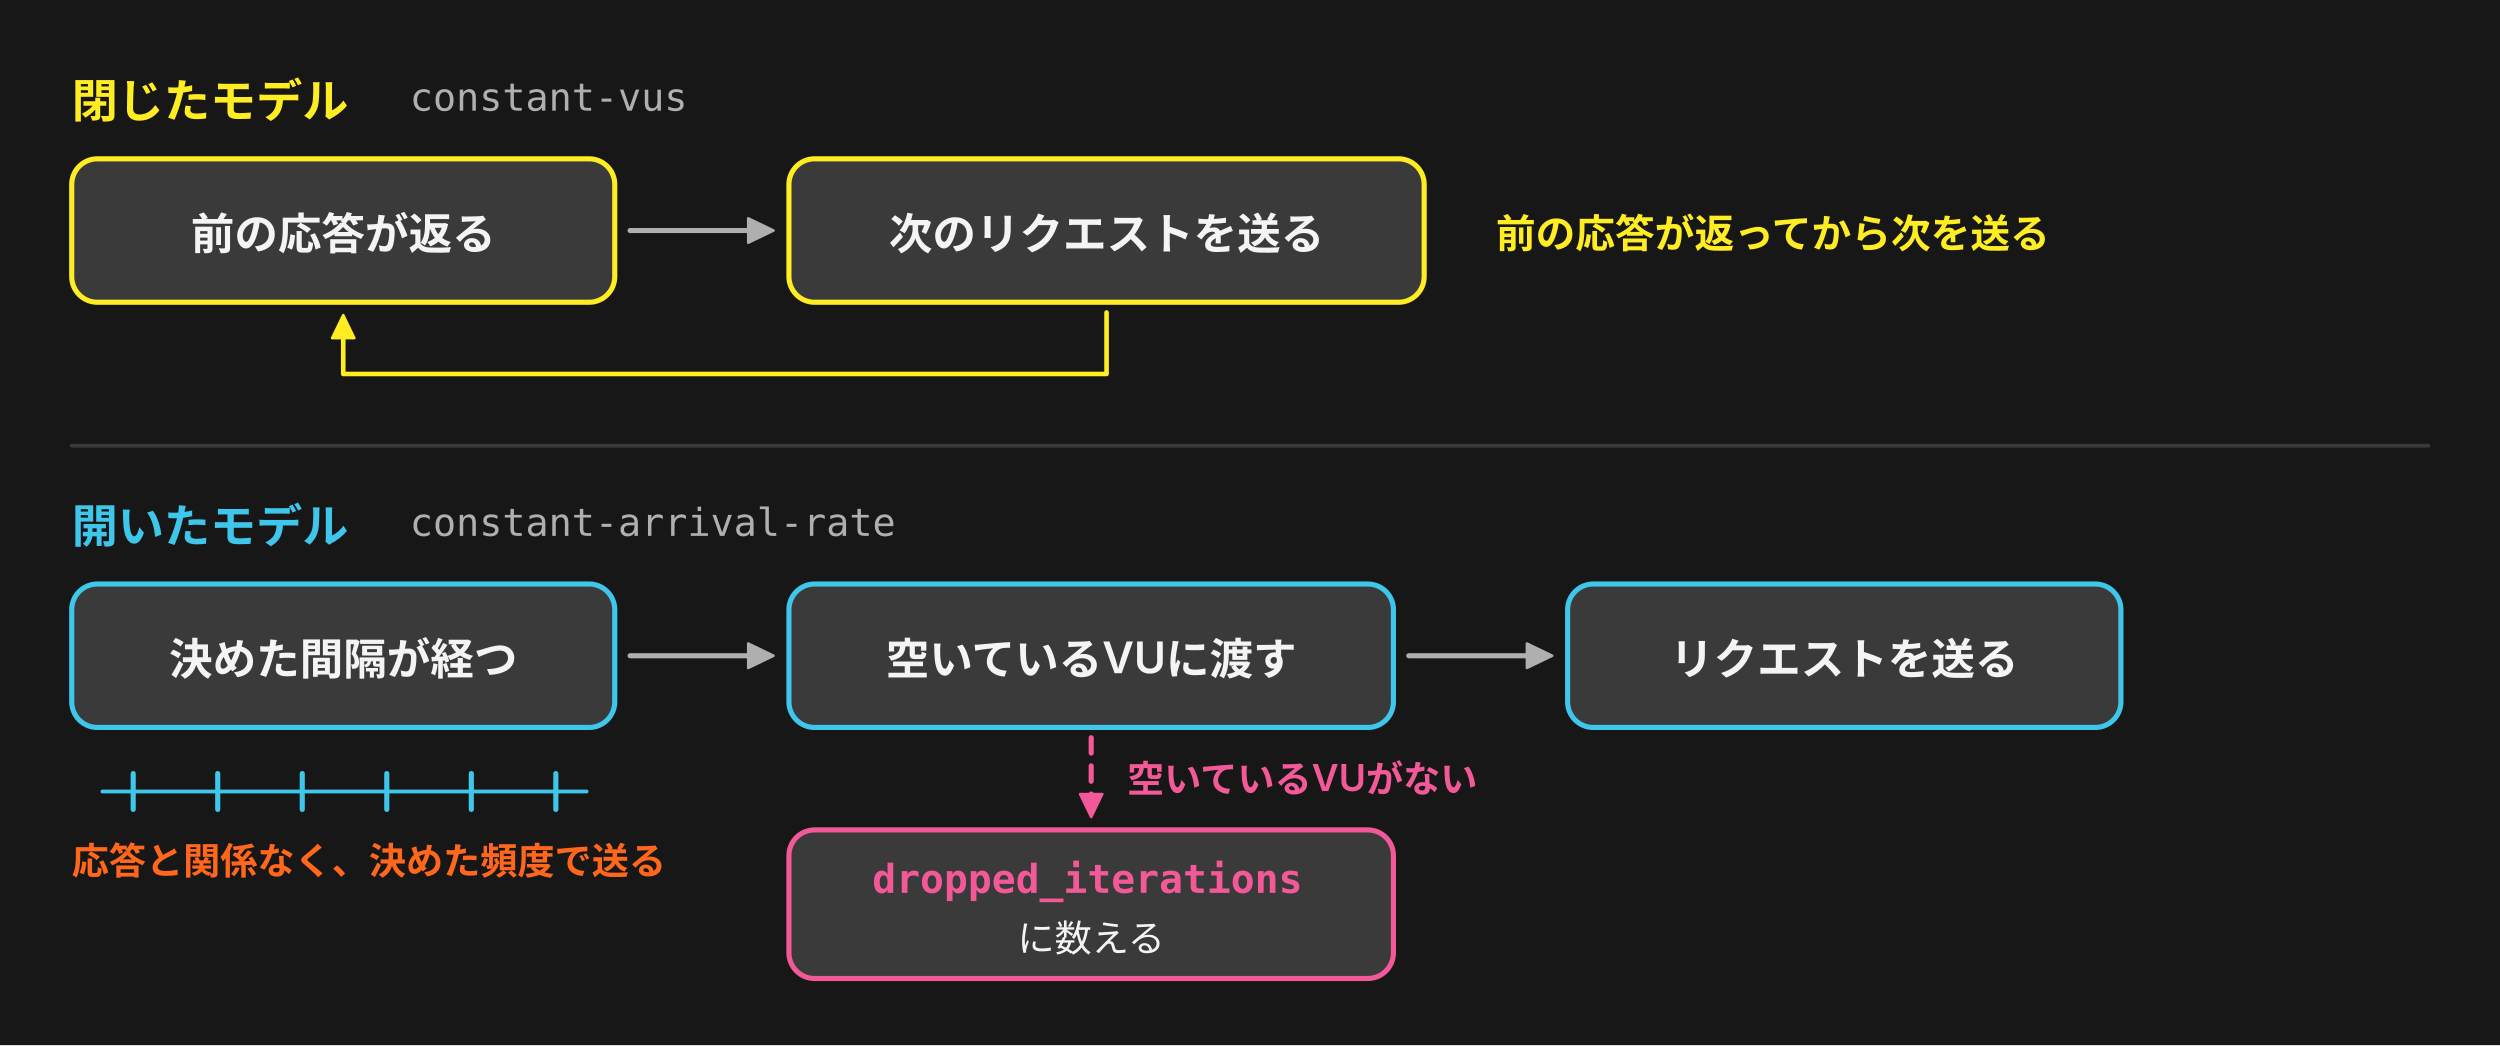
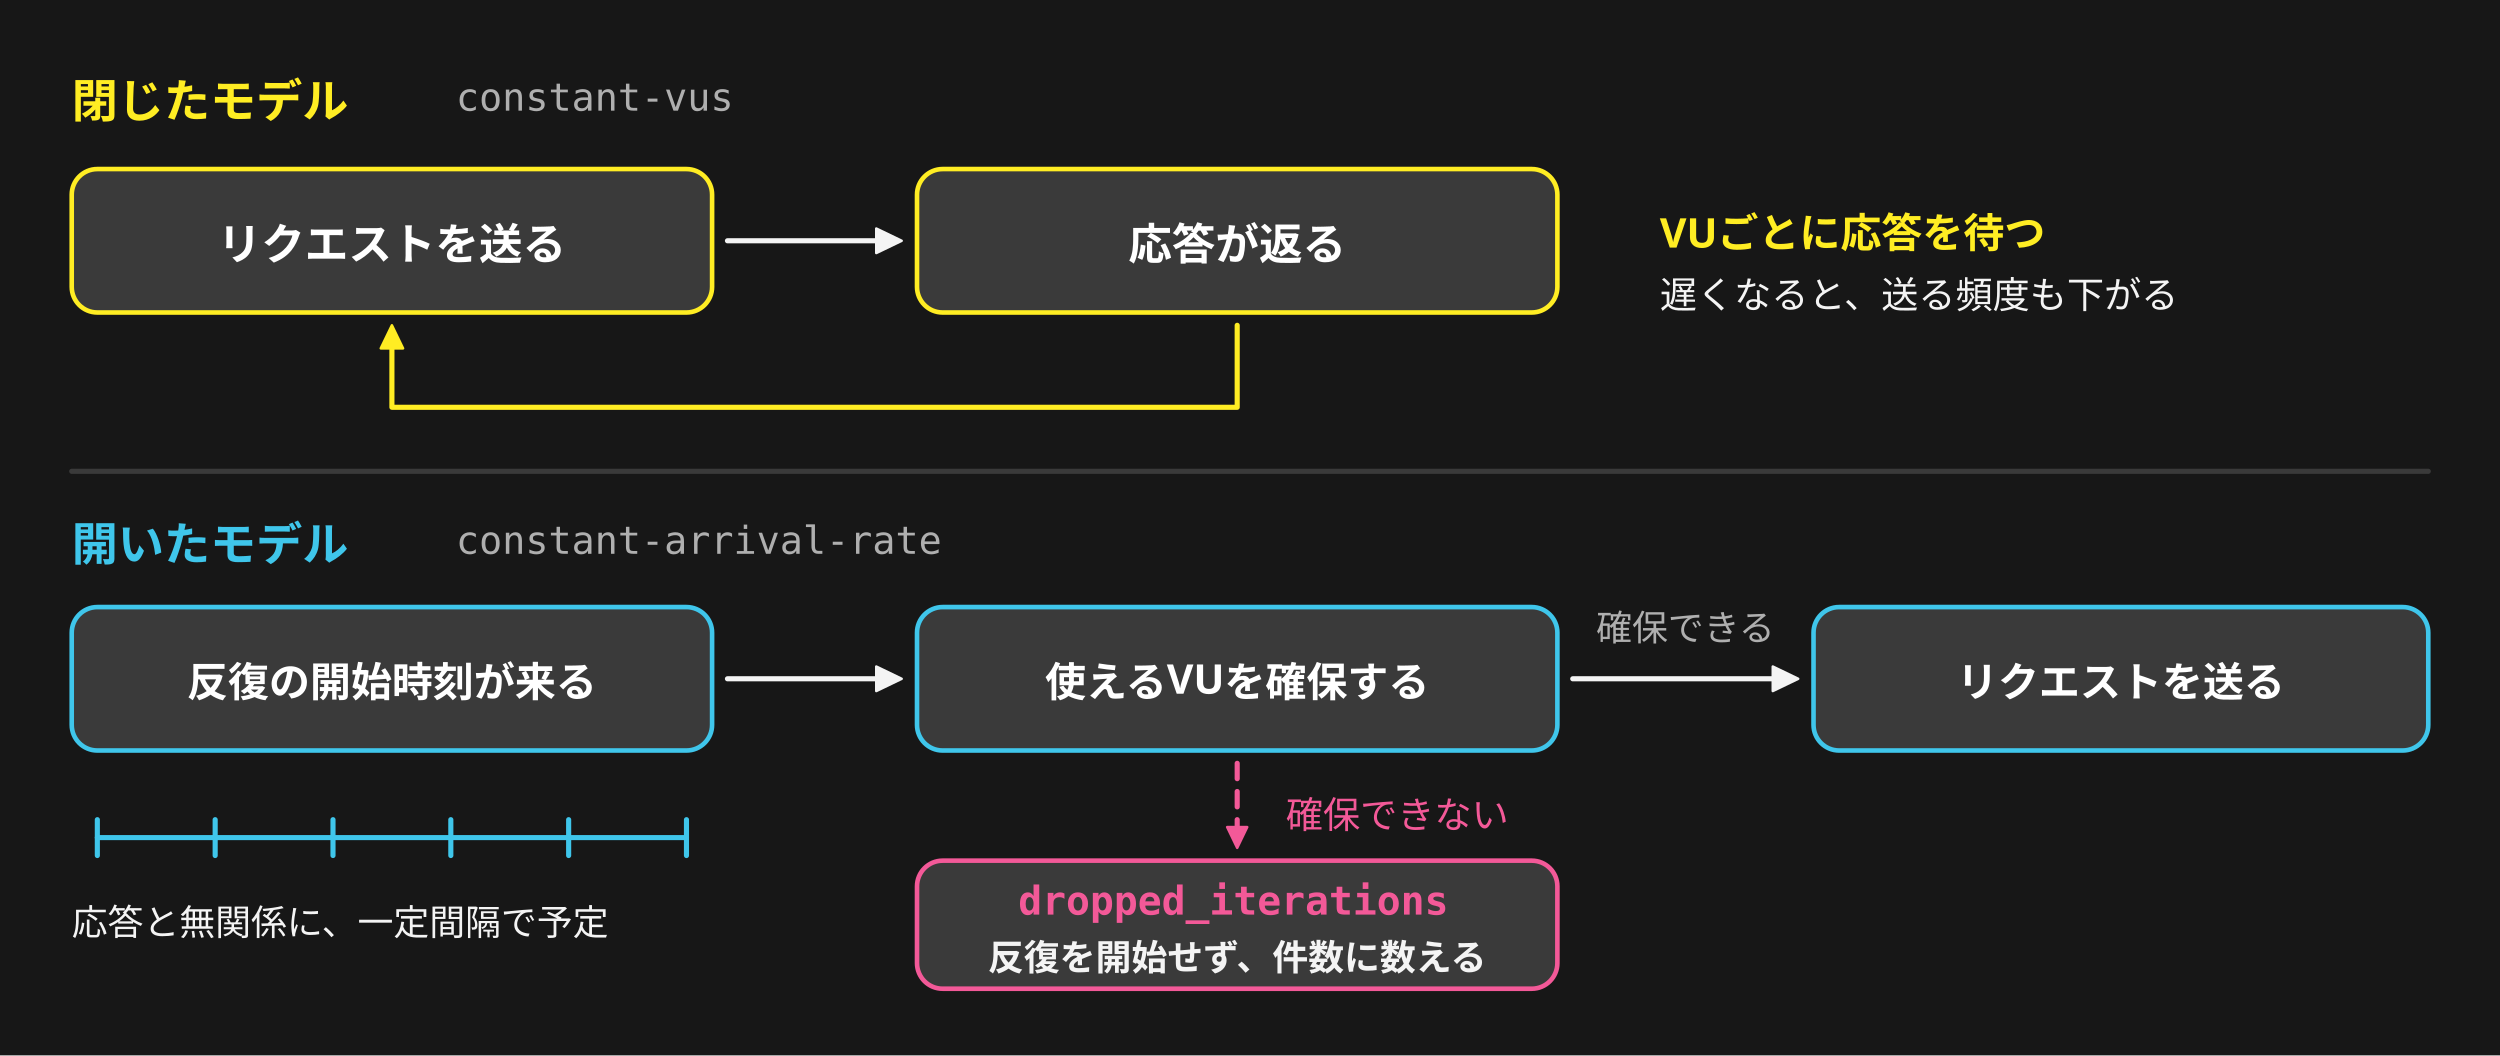
- <svg xmlns="http://www.w3.org/2000/svg" viewBox="0 0 976 408" width="976" height="408">
+ <svg xmlns="http://www.w3.org/2000/svg" viewBox="0 0 976 412" width="976" height="412">
  <style>
    text { font-feature-settings: 'palt' 1; }
    .mono { font-variant-ligatures: none; font-feature-settings: 'liga' 0, 'calt' 0; }
  </style>
-   <rect data-bg="canvas" x="0" y="0" width="976" height="408" fill="#171717" />
+   <rect data-bg="canvas" x="0" y="0" width="976" height="412" fill="#171717" />
  <g transform="translate(28, 26)">
    <text text-anchor="start" dominant-baseline="central">
      <tspan x="0" y="12">
-         <tspan font-family="Poppins, 'IBM Plex Sans JP', sans-serif" font-size="18" font-weight="700" fill="#FFED23">閉じたモデル</tspan>
+         <tspan font-family="'IBM Plex Sans', 'IBM Plex Sans JP', sans-serif" font-size="18" font-weight="700" fill="#FFED23">閉じたモデル</tspan>
      </tspan>
    </text>
    <text text-anchor="start" dominant-baseline="central">
-       <tspan x="132" y="12">
+       <tspan x="150" y="12">
        <tspan font-family="'IBM Plex Mono', ui-monospace, monospace" font-size="15" font-weight="500" fill="#AFAFAF" class="mono">constant-vus</tspan>
      </tspan>
    </text>
-     <rect data-role="node" x="0" y="36" width="212" height="56" rx="10" stroke="#FFED23" stroke-width="2" stroke-linecap="round" stroke-linejoin="round" fill="#3A3A3A" />
-     <text text-anchor="middle" dominant-baseline="central" data-box="0,36,212,56">
-       <tspan x="106" y="64">
-         <tspan font-family="Inter, 'IBM Plex Sans JP', sans-serif" font-size="17" font-weight="600" fill="#F4F4F4">前の応答が返る</tspan>
+     <rect data-role="node" x="0" y="40" width="250" height="56" rx="10" stroke="#FFED23" stroke-width="1.8" stroke-linecap="round" stroke-linejoin="round" fill="#3A3A3A" />
+     <text text-anchor="middle" dominant-baseline="central" data-box="0,40,250,56">
+       <tspan x="125" y="68">
+         <tspan font-family="'IBM Plex Sans', 'IBM Plex Sans JP', sans-serif" font-size="17" font-weight="600" fill="#FFFFFF">リクエストを送る</tspan>
      </tspan>
    </text>
-     <line x1="218" y1="64" x2="265.2" y2="64" stroke="#AFAFAF" stroke-width="2" stroke-linecap="round" stroke-linejoin="round" fill="none" />
-     <polygon points="274,64 264.1,68.78 264.1,59.22" stroke="#AFAFAF" stroke-width="1" stroke-linecap="round" stroke-linejoin="round" fill="#AFAFAF" />
-     <rect data-role="node" x="280" y="36" width="248" height="56" rx="10" stroke="#FFED23" stroke-width="2" stroke-linecap="round" stroke-linejoin="round" fill="#3A3A3A" />
-     <text text-anchor="middle" dominant-baseline="central" data-box="280,36,248,56">
-       <tspan x="404" y="64">
-         <tspan font-family="Inter, 'IBM Plex Sans JP', sans-serif" font-size="17" font-weight="600" fill="#F4F4F4">次のリクエストを送る</tspan>
+     <rect data-role="node" x="330" y="40" width="250" height="56" rx="10" stroke="#FFED23" stroke-width="1.8" stroke-linecap="round" stroke-linejoin="round" fill="#3A3A3A" />
+     <text text-anchor="middle" dominant-baseline="central" data-box="330,40,250,56">
+       <tspan x="455" y="68">
+         <tspan font-family="'IBM Plex Sans', 'IBM Plex Sans JP', sans-serif" font-size="17" font-weight="600" fill="#FFFFFF">応答が返る</tspan>
      </tspan>
    </text>
-     <polyline points="404,96 404,120 106,120 106,105" stroke="#FFED23" stroke-width="1.8" stroke-linecap="round" stroke-linejoin="round" fill="none" />
-     <polygon points="106,97 110.35,106 101.65,106" stroke="#FFED23" stroke-width="1" stroke-linecap="round" stroke-linejoin="round" fill="#FFED23" />
+     <line x1="256" y1="68" x2="315.2" y2="68" stroke="#F4F4F4" stroke-width="2" stroke-linecap="round" stroke-linejoin="round" fill="none" />
+     <polygon points="324,68 314.1,72.78 314.1,63.22" stroke="#F4F4F4" stroke-width="1" stroke-linecap="round" stroke-linejoin="round" fill="#F4F4F4" />
+     <polyline points="455,101 455,133 125,133 125,109" stroke="#FFED23" stroke-width="2" stroke-linecap="round" stroke-linejoin="round" fill="none" />
+     <polygon points="125,101 129.35,110 120.65,110" stroke="#FFED23" stroke-width="1" stroke-linecap="round" stroke-linejoin="round" fill="#FFED23" />
    <text text-anchor="start" dominant-baseline="central">
-       <tspan x="556" y="64">
-         <tspan font-family="Inter, 'IBM Plex Sans JP', sans-serif" font-size="15.5" font-weight="700" fill="#FFED23">前の応答が返ってから次を送る</tspan>
-       </tspan>
-     </text>
-     <line x1="0" y1="148" x2="920" y2="148" stroke="#3A3A3A" stroke-width="1.5" stroke-linecap="round" stroke-linejoin="round" fill="none" />
-     <text text-anchor="start" dominant-baseline="central">
-       <tspan x="0" y="178">
-         <tspan font-family="Poppins, 'IBM Plex Sans JP', sans-serif" font-size="18" font-weight="700" fill="#3FC6EB">開いたモデル</tspan>
+       <tspan x="620" y="63">
+         <tspan font-family="'IBM Plex Sans', 'IBM Plex Sans JP', sans-serif" font-size="16" font-weight="600" fill="#FFED23">VUごとに応答を待つ</tspan>
      </tspan>
    </text>
    <text text-anchor="start" dominant-baseline="central">
-       <tspan x="132" y="178">
+       <tspan x="620" y="88">
+         <tspan font-family="'IBM Plex Sans', 'IBM Plex Sans JP', sans-serif" font-size="14.5" font-weight="500" fill="#F4F4F4">遅くなると、送る頻度も下がる</tspan>
+       </tspan>
+     </text>
+     <line x1="0" y1="158" x2="920" y2="158" stroke="#3A3A3A" stroke-width="2" stroke-linecap="round" stroke-linejoin="round" fill="none" />
+     <text text-anchor="start" dominant-baseline="central">
+       <tspan x="0" y="185">
+         <tspan font-family="'IBM Plex Sans', 'IBM Plex Sans JP', sans-serif" font-size="18" font-weight="700" fill="#3FC6EB">開いたモデル</tspan>
+       </tspan>
+     </text>
+     <text text-anchor="start" dominant-baseline="central">
+       <tspan x="150" y="185">
        <tspan font-family="'IBM Plex Mono', ui-monospace, monospace" font-size="15" font-weight="500" fill="#AFAFAF" class="mono">constant-arrival-rate</tspan>
      </tspan>
    </text>
-     <rect data-role="node" x="0" y="202" width="212" height="56" rx="10" stroke="#3FC6EB" stroke-width="2" stroke-linecap="round" stroke-linejoin="round" fill="#3A3A3A" />
-     <text text-anchor="middle" dominant-baseline="central" data-box="0,202,212,56">
-       <tspan x="106" y="230">
-         <tspan font-family="Inter, 'IBM Plex Sans JP', sans-serif" font-size="17" font-weight="600" fill="#F4F4F4">決めた間隔が経つ</tspan>
+     <rect data-role="node" x="0" y="211" width="250" height="56" rx="10" stroke="#3FC6EB" stroke-width="1.8" stroke-linecap="round" stroke-linejoin="round" fill="#3A3A3A" />
+     <text text-anchor="middle" dominant-baseline="central" data-box="0,211,250,56">
+       <tspan x="125" y="239">
+         <tspan font-family="'IBM Plex Sans', 'IBM Plex Sans JP', sans-serif" font-size="16" font-weight="600" fill="#FFFFFF">反復の開始時刻が来る</tspan>
      </tspan>
    </text>
-     <line x1="218" y1="230" x2="265.2" y2="230" stroke="#AFAFAF" stroke-width="2" stroke-linecap="round" stroke-linejoin="round" fill="none" />
-     <polygon points="274,230 264.1,234.78 264.1,225.22" stroke="#AFAFAF" stroke-width="1" stroke-linecap="round" stroke-linejoin="round" fill="#AFAFAF" />
-     <rect data-role="node" x="280" y="202" width="236" height="56" rx="10" stroke="#3FC6EB" stroke-width="2" stroke-linecap="round" stroke-linejoin="round" fill="#3A3A3A" />
-     <text text-anchor="middle" dominant-baseline="central" data-box="280,202,236,56">
-       <tspan x="398" y="230">
-         <tspan font-family="Inter, 'IBM Plex Sans JP', sans-serif" font-size="17" font-weight="600" fill="#F4F4F4">空いているVUに渡す</tspan>
+     <rect data-role="node" x="330" y="211" width="250" height="56" rx="10" stroke="#3FC6EB" stroke-width="1.8" stroke-linecap="round" stroke-linejoin="round" fill="#3A3A3A" />
+     <text text-anchor="middle" dominant-baseline="central" data-box="330,211,250,56">
+       <tspan x="455" y="239">
+         <tspan font-family="'IBM Plex Sans', 'IBM Plex Sans JP', sans-serif" font-size="16" font-weight="600" fill="#FFFFFF">使えるVUを確保する</tspan>
      </tspan>
    </text>
-     <line x1="522" y1="230" x2="569.2" y2="230" stroke="#AFAFAF" stroke-width="2" stroke-linecap="round" stroke-linejoin="round" fill="none" />
-     <polygon points="578,230 568.1,234.78 568.1,225.22" stroke="#AFAFAF" stroke-width="1" stroke-linecap="round" stroke-linejoin="round" fill="#AFAFAF" />
-     <rect data-role="node" x="584" y="202" width="216" height="56" rx="10" stroke="#3FC6EB" stroke-width="2" stroke-linecap="round" stroke-linejoin="round" fill="#3A3A3A" />
-     <text text-anchor="middle" dominant-baseline="central" data-box="584,202,216,56">
-       <tspan x="692" y="230">
-         <tspan font-family="Inter, 'IBM Plex Sans JP', sans-serif" font-size="17" font-weight="600" fill="#F4F4F4">リクエストを送る</tspan>
+     <rect data-role="node" x="680" y="211" width="240" height="56" rx="10" stroke="#3FC6EB" stroke-width="1.8" stroke-linecap="round" stroke-linejoin="round" fill="#3A3A3A" />
+     <text text-anchor="middle" dominant-baseline="central" data-box="680,211,240,56">
+       <tspan x="800" y="239">
+         <tspan font-family="'IBM Plex Sans', 'IBM Plex Sans JP', sans-serif" font-size="16" font-weight="600" fill="#FFFFFF">リクエストを送る</tspan>
      </tspan>
    </text>
-     <line x1="24" y1="276" x2="24" y2="290" stroke="#3FC6EB" stroke-width="2" stroke-linecap="round" stroke-linejoin="round" fill="none" />
-     <line x1="57" y1="276" x2="57" y2="290" stroke="#3FC6EB" stroke-width="2" stroke-linecap="round" stroke-linejoin="round" fill="none" />
-     <line x1="90" y1="276" x2="90" y2="290" stroke="#3FC6EB" stroke-width="2" stroke-linecap="round" stroke-linejoin="round" fill="none" />
-     <line x1="123" y1="276" x2="123" y2="290" stroke="#3FC6EB" stroke-width="2" stroke-linecap="round" stroke-linejoin="round" fill="none" />
-     <line x1="156" y1="276" x2="156" y2="290" stroke="#3FC6EB" stroke-width="2" stroke-linecap="round" stroke-linejoin="round" fill="none" />
-     <line x1="189" y1="276" x2="189" y2="290" stroke="#3FC6EB" stroke-width="2" stroke-linecap="round" stroke-linejoin="round" fill="none" />
-     <line x1="12" y1="283" x2="201" y2="283" stroke="#3FC6EB" stroke-width="1.5" stroke-linecap="round" stroke-linejoin="round" fill="none" />
-     <text text-anchor="start" dominant-baseline="central">
-       <tspan x="0" y="309">
-         <tspan font-family="Inter, 'IBM Plex Sans JP', sans-serif" font-size="14.5" font-weight="700" fill="#FF671D">応答と関係なく、決めた頻度で送る</tspan>
+     <line x1="256" y1="239" x2="315.2" y2="239" stroke="#F4F4F4" stroke-width="2" stroke-linecap="round" stroke-linejoin="round" fill="none" />
+     <polygon points="324,239 314.1,243.78 314.1,234.22" stroke="#F4F4F4" stroke-width="1" stroke-linecap="round" stroke-linejoin="round" fill="#F4F4F4" />
+     <line x1="586" y1="239" x2="665.2" y2="239" stroke="#F4F4F4" stroke-width="2" stroke-linecap="round" stroke-linejoin="round" fill="none" />
+     <polygon points="674,239 664.1,243.78 664.1,234.22" stroke="#F4F4F4" stroke-width="1" stroke-linecap="round" stroke-linejoin="round" fill="#F4F4F4" />
+     <text text-anchor="middle" dominant-baseline="central">
+       <tspan x="630" y="218">
+         <tspan font-family="'IBM Plex Sans', 'IBM Plex Sans JP', sans-serif" font-size="14" font-weight="500" fill="#AFAFAF">確保できる</tspan>
      </tspan>
    </text>
-     <line x1="398" y1="262" x2="398" y2="285" stroke="#F35998" stroke-width="2" stroke-linecap="round" stroke-linejoin="round" fill="none" stroke-dasharray="6 5" />
-     <polygon points="398,293 393.65,284 402.35,284" stroke="#F35998" stroke-width="1" stroke-linecap="round" stroke-linejoin="round" fill="#F35998" />
+     <line x1="10" y1="301" x2="240" y2="301" stroke="#3FC6EB" stroke-width="2" stroke-linecap="round" stroke-linejoin="round" fill="none" />
+     <line x1="10" y1="294" x2="10" y2="308" stroke="#3FC6EB" stroke-width="2" stroke-linecap="round" stroke-linejoin="round" fill="none" />
+     <line x1="56" y1="294" x2="56" y2="308" stroke="#3FC6EB" stroke-width="2" stroke-linecap="round" stroke-linejoin="round" fill="none" />
+     <line x1="102" y1="294" x2="102" y2="308" stroke="#3FC6EB" stroke-width="2" stroke-linecap="round" stroke-linejoin="round" fill="none" />
+     <line x1="148" y1="294" x2="148" y2="308" stroke="#3FC6EB" stroke-width="2" stroke-linecap="round" stroke-linejoin="round" fill="none" />
+     <line x1="194" y1="294" x2="194" y2="308" stroke="#3FC6EB" stroke-width="2" stroke-linecap="round" stroke-linejoin="round" fill="none" />
+     <line x1="240" y1="294" x2="240" y2="308" stroke="#3FC6EB" stroke-width="2" stroke-linecap="round" stroke-linejoin="round" fill="none" />
    <text text-anchor="start" dominant-baseline="central">
-       <tspan x="412" y="277">
-         <tspan font-family="Inter, 'IBM Plex Sans JP', sans-serif" font-size="14.5" font-weight="600" fill="#F35998">空いているVUがない</tspan>
+       <tspan x="0" y="333">
+         <tspan font-family="'IBM Plex Sans', 'IBM Plex Sans JP', sans-serif" font-size="14" font-weight="500" fill="#F4F4F4">応答と無関係に、一定間隔で予定</tspan>
      </tspan>
    </text>
-     <rect data-role="node" x="280" y="298" width="236" height="58" rx="10" stroke="#F35998" stroke-width="2" stroke-linecap="round" stroke-linejoin="round" fill="#3A3A3A" />
-     <text text-anchor="middle" dominant-baseline="central" data-box="280,298,236,58">
-       <tspan x="398" y="317.2">
+     <line x1="455" y1="272" x2="455" y2="297.8" stroke="#F35998" stroke-width="2" stroke-linecap="round" stroke-linejoin="round" fill="none" stroke-dasharray="6 5" />
+     <polygon points="455,305 451.09,296.9 458.91,296.9" stroke="#F35998" stroke-width="1" stroke-linecap="round" stroke-linejoin="round" fill="#F35998" />
+     <text text-anchor="start" dominant-baseline="central">
+       <tspan x="474" y="291">
+         <tspan font-family="'IBM Plex Sans', 'IBM Plex Sans JP', sans-serif" font-size="14.5" font-weight="500" fill="#F35998">確保できない</tspan>
+       </tspan>
+     </text>
+     <rect data-role="node" x="330" y="310" width="250" height="50" rx="10" stroke="#F35998" stroke-width="1.8" stroke-linecap="round" stroke-linejoin="round" fill="#3A3A3A" />
+     <text text-anchor="middle" dominant-baseline="central" data-box="330,310,250,50">
+       <tspan x="455" y="325.7">
        <tspan font-family="'IBM Plex Mono', ui-monospace, monospace" font-size="15.5" font-weight="600" fill="#F35998" class="mono">dropped_iterations</tspan>
      </tspan>
-       <tspan x="398" y="339.2">
-         <tspan font-family="Inter, 'IBM Plex Sans JP', sans-serif" font-size="14.5" font-weight="500" fill="#F4F4F4">に数える</tspan>
+       <tspan x="455" y="346.7">
+         <tspan font-family="'IBM Plex Sans', 'IBM Plex Sans JP', sans-serif" font-size="14" font-weight="600" fill="#F4F4F4">反復を開始せず、件数に数える</tspan>
      </tspan>
    </text>
  </g>
</svg>
